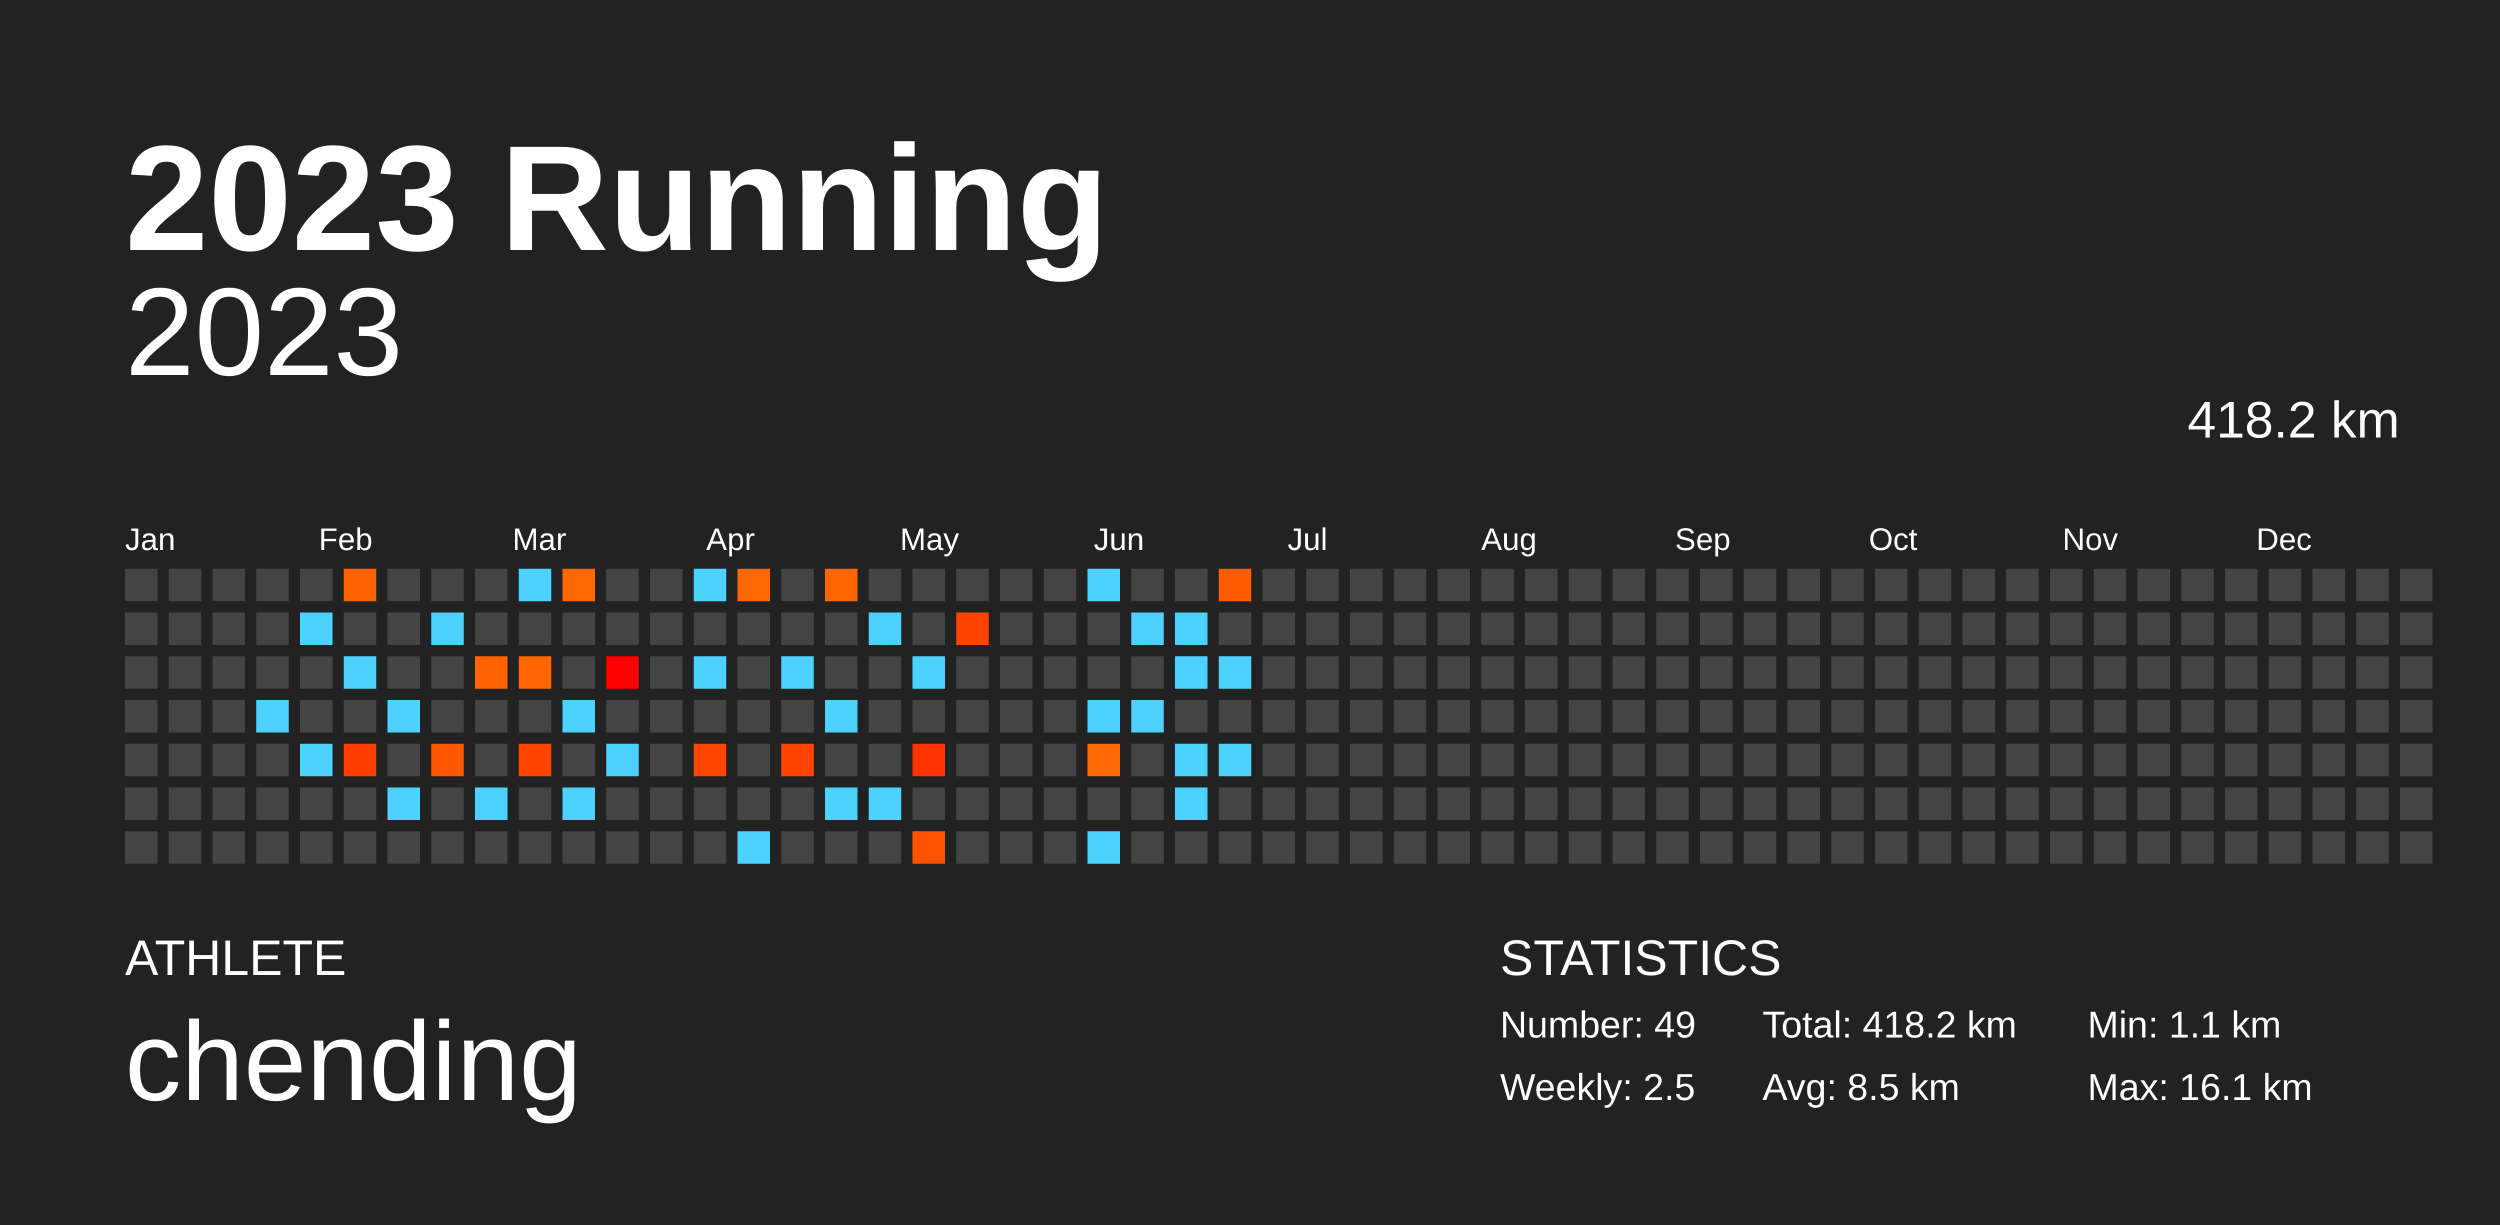
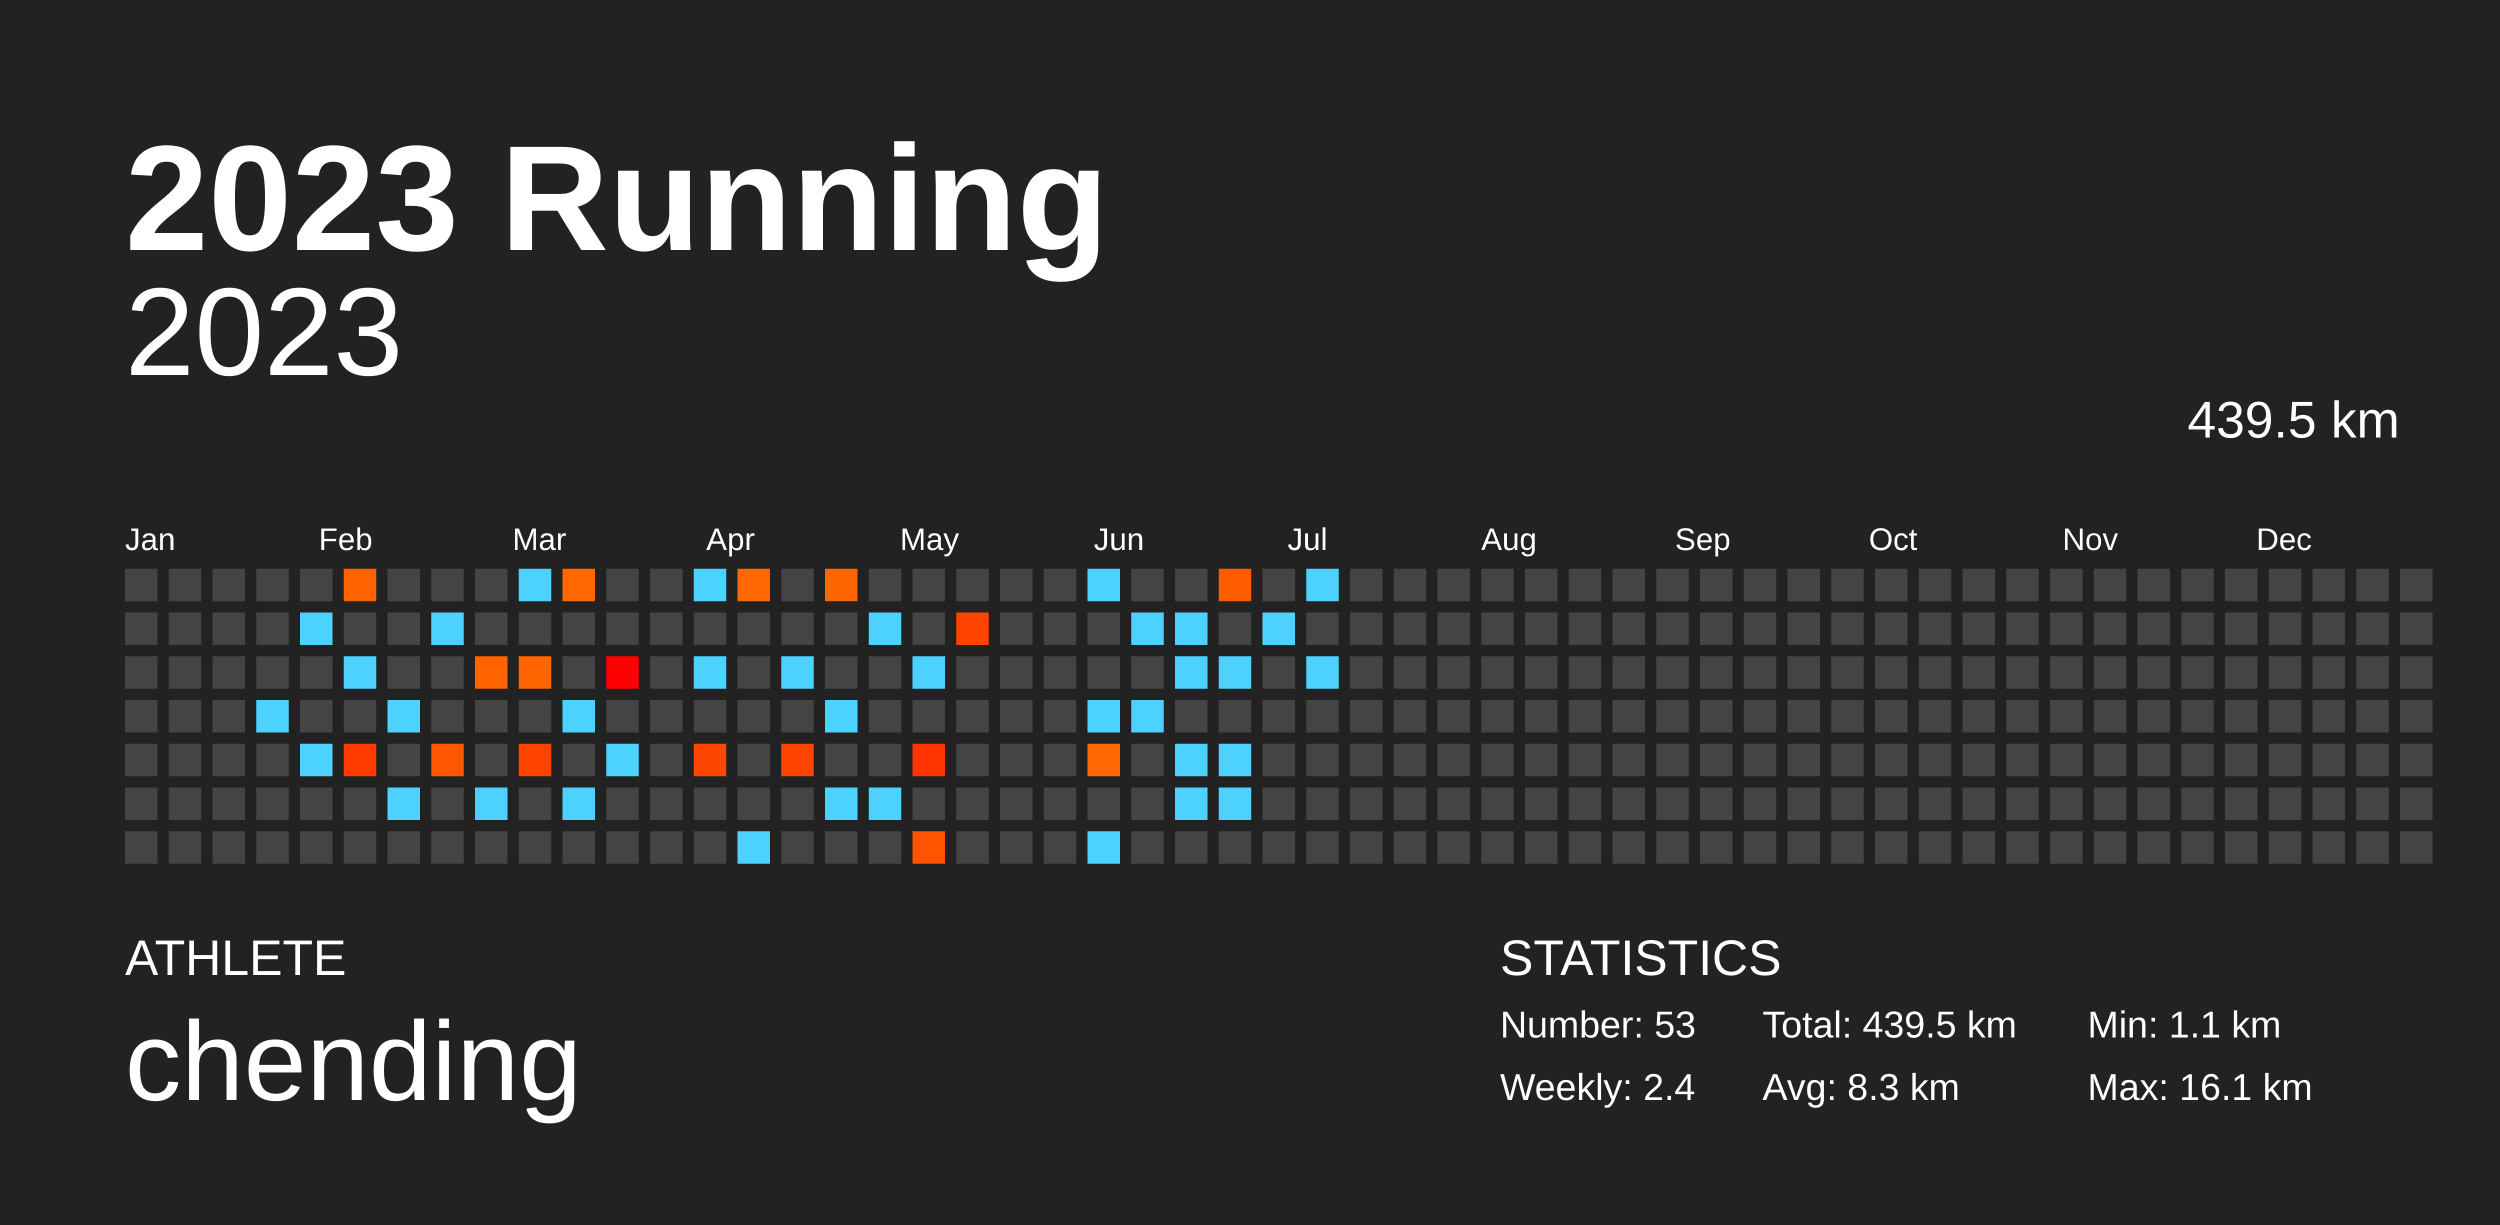
<svg xmlns="http://www.w3.org/2000/svg" baseProfile="full" height="98mm" version="1.1" viewBox="0,0,200,98" width="200mm">
  <defs />
  <rect fill="#222222" height="98" width="200" x="0" y="0" />
  <text fill="#FFFFFF" style="font-size:12px; font-family:Arial; font-weight:bold;" x="10" y="20">2023 Running</text>
  <text fill="#FFFFFF" style="font-size:4px; font-family:Arial" x="10" y="78">ATHLETE</text>
  <text fill="#FFFFFF" style="font-size:9px; font-family:Arial" x="10" y="88">chending</text>
  <text fill="#FFFFFF" style="font-size:4px; font-family:Arial" x="120" y="78">STATISTICS</text>
-   <text fill="#FFFFFF" style="font-size:3px; font-family:Arial" x="120" y="83">Number: 49</text>
-   <text fill="#FFFFFF" style="font-size:3px; font-family:Arial" x="120" y="88">Weekly: 2.5</text>
-   <text fill="#FFFFFF" style="font-size:3px; font-family:Arial" x="141" y="83">Total: 418.2 km</text>
-   <text fill="#FFFFFF" style="font-size:3px; font-family:Arial" x="141" y="88">Avg: 8.5 km</text>
+   <text fill="#FFFFFF" style="font-size:3px; font-family:Arial" x="120" y="83">Number: 53</text>
+   <text fill="#FFFFFF" style="font-size:3px; font-family:Arial" x="120" y="88">Weekly: 2.4</text>
+   <text fill="#FFFFFF" style="font-size:3px; font-family:Arial" x="141" y="83">Total: 439.5 km</text>
+   <text fill="#FFFFFF" style="font-size:3px; font-family:Arial" x="141" y="88">Avg: 8.3 km</text>
  <text fill="#FFFFFF" style="font-size:3px; font-family:Arial" x="167" y="83">Min: 1.1 km</text>
  <text fill="#FFFFFF" style="font-size:3px; font-family:Arial" x="167" y="88">Max: 16.1 km</text>
  <text alignment-baseline="hanging" fill="#FFFFFF" style="font-size:10.0px; font-family:Arial;" x="10" y="30">2023</text>
-   <text alignment-baseline="hanging" fill="#FFFFFF" style="font-size:4.125px; font-family:Arial;" x="175" y="35">418.2 km</text>
+   <text alignment-baseline="hanging" fill="#FFFFFF" style="font-size:4.125px; font-family:Arial;" x="175" y="35">439.5 km</text>
  <text fill="#FFFFFF" style="font-size:2.5px; font-family:Arial" x="10.0" y="44">Jan</text>
  <text fill="#FFFFFF" style="font-size:2.5px; font-family:Arial" x="25.5" y="44">Feb</text>
  <text fill="#FFFFFF" style="font-size:2.5px; font-family:Arial" x="41.0" y="44">Mar</text>
  <text fill="#FFFFFF" style="font-size:2.5px; font-family:Arial" x="56.5" y="44">Apr</text>
  <text fill="#FFFFFF" style="font-size:2.5px; font-family:Arial" x="72.0" y="44">May</text>
  <text fill="#FFFFFF" style="font-size:2.5px; font-family:Arial" x="87.5" y="44">Jun</text>
  <text fill="#FFFFFF" style="font-size:2.5px; font-family:Arial" x="103.0" y="44">Jul</text>
  <text fill="#FFFFFF" style="font-size:2.5px; font-family:Arial" x="118.5" y="44">Aug</text>
  <text fill="#FFFFFF" style="font-size:2.5px; font-family:Arial" x="134.0" y="44">Sep</text>
  <text fill="#FFFFFF" style="font-size:2.5px; font-family:Arial" x="149.5" y="44">Oct</text>
  <text fill="#FFFFFF" style="font-size:2.5px; font-family:Arial" x="165.0" y="44">Nov</text>
  <text fill="#FFFFFF" style="font-size:2.5px; font-family:Arial" x="180.5" y="44">Dec</text>
  <rect fill="#444444" height="2.6" width="2.6" x="10.0" y="45.5" />
  <rect fill="#444444" height="2.6" width="2.6" x="10.0" y="49.0" />
  <rect fill="#444444" height="2.6" width="2.6" x="10.0" y="52.5" />
  <rect fill="#444444" height="2.6" width="2.6" x="10.0" y="56.0" />
  <rect fill="#444444" height="2.6" width="2.6" x="10.0" y="59.5" />
  <rect fill="#444444" height="2.6" width="2.6" x="10.0" y="63.0" />
  <rect fill="#444444" height="2.6" width="2.6" x="10.0" y="66.5" />
  <rect fill="#444444" height="2.6" width="2.6" x="13.5" y="45.5" />
  <rect fill="#444444" height="2.6" width="2.6" x="13.5" y="49.0" />
  <rect fill="#444444" height="2.6" width="2.6" x="13.5" y="52.5" />
  <rect fill="#444444" height="2.6" width="2.6" x="13.5" y="56.0" />
  <rect fill="#444444" height="2.6" width="2.6" x="13.5" y="59.5" />
  <rect fill="#444444" height="2.6" width="2.6" x="13.5" y="63.0" />
  <rect fill="#444444" height="2.6" width="2.6" x="13.5" y="66.5" />
  <rect fill="#444444" height="2.6" width="2.6" x="17.0" y="45.5" />
  <rect fill="#444444" height="2.6" width="2.6" x="17.0" y="49.0" />
  <rect fill="#444444" height="2.6" width="2.6" x="17.0" y="52.5" />
  <rect fill="#444444" height="2.6" width="2.6" x="17.0" y="56.0" />
  <rect fill="#444444" height="2.6" width="2.6" x="17.0" y="59.5" />
  <rect fill="#444444" height="2.6" width="2.6" x="17.0" y="63.0" />
  <rect fill="#444444" height="2.6" width="2.6" x="17.0" y="66.5" />
  <rect fill="#444444" height="2.6" width="2.6" x="20.5" y="45.5" />
  <rect fill="#444444" height="2.6" width="2.6" x="20.5" y="49.0" />
  <rect fill="#444444" height="2.6" width="2.6" x="20.5" y="52.5" />
  <rect fill="#4dd2ff" height="2.6" width="2.6" x="20.5" y="56.0" />
  <rect fill="#444444" height="2.6" width="2.6" x="20.5" y="59.5" />
  <rect fill="#444444" height="2.6" width="2.6" x="20.5" y="63.0" />
  <rect fill="#444444" height="2.6" width="2.6" x="20.5" y="66.5" />
  <rect fill="#444444" height="2.6" width="2.6" x="24.0" y="45.5" />
  <rect fill="#4dd2ff" height="2.6" width="2.6" x="24.0" y="49.0" />
  <rect fill="#444444" height="2.6" width="2.6" x="24.0" y="52.5" />
  <rect fill="#444444" height="2.6" width="2.6" x="24.0" y="56.0" />
  <rect fill="#4dd2ff" height="2.6" width="2.6" x="24.0" y="59.5" />
  <rect fill="#444444" height="2.6" width="2.6" x="24.0" y="63.0" />
  <rect fill="#444444" height="2.6" width="2.6" x="24.0" y="66.5" />
  <rect fill="#ff6300" height="2.6" width="2.6" x="27.5" y="45.5" />
  <rect fill="#444444" height="2.6" width="2.6" x="27.5" y="49.0" />
  <rect fill="#4dd2ff" height="2.6" width="2.6" x="27.5" y="52.5" />
  <rect fill="#444444" height="2.6" width="2.6" x="27.5" y="56.0" />
  <rect fill="#ff3d00" height="2.6" width="2.6" x="27.5" y="59.5" />
  <rect fill="#444444" height="2.6" width="2.6" x="27.5" y="63.0" />
  <rect fill="#444444" height="2.6" width="2.6" x="27.5" y="66.5" />
  <rect fill="#444444" height="2.6" width="2.6" x="31.0" y="45.5" />
  <rect fill="#444444" height="2.6" width="2.6" x="31.0" y="49.0" />
  <rect fill="#444444" height="2.6" width="2.6" x="31.0" y="52.5" />
  <rect fill="#4dd2ff" height="2.6" width="2.6" x="31.0" y="56.0" />
  <rect fill="#444444" height="2.6" width="2.6" x="31.0" y="59.5" />
  <rect fill="#4dd2ff" height="2.6" width="2.6" x="31.0" y="63.0" />
  <rect fill="#444444" height="2.6" width="2.6" x="31.0" y="66.5" />
  <rect fill="#444444" height="2.6" width="2.6" x="34.5" y="45.5" />
  <rect fill="#4dd2ff" height="2.6" width="2.6" x="34.5" y="49.0" />
  <rect fill="#444444" height="2.6" width="2.6" x="34.5" y="52.5" />
  <rect fill="#444444" height="2.6" width="2.6" x="34.5" y="56.0" />
  <rect fill="#ff5600" height="2.6" width="2.6" x="34.5" y="59.5" />
  <rect fill="#444444" height="2.6" width="2.6" x="34.5" y="63.0" />
  <rect fill="#444444" height="2.6" width="2.6" x="34.5" y="66.5" />
  <rect fill="#444444" height="2.6" width="2.6" x="38.0" y="45.5" />
  <rect fill="#444444" height="2.6" width="2.6" x="38.0" y="49.0" />
  <rect fill="#ff6400" height="2.6" width="2.6" x="38.0" y="52.5" />
  <rect fill="#444444" height="2.6" width="2.6" x="38.0" y="56.0" />
  <rect fill="#444444" height="2.6" width="2.6" x="38.0" y="59.5" />
  <rect fill="#4dd2ff" height="2.6" width="2.6" x="38.0" y="63.0" />
  <rect fill="#444444" height="2.6" width="2.6" x="38.0" y="66.5" />
  <rect fill="#4dd2ff" height="2.6" width="2.6" x="41.5" y="45.5" />
  <rect fill="#444444" height="2.6" width="2.6" x="41.5" y="49.0" />
  <rect fill="#ff6500" height="2.6" width="2.6" x="41.5" y="52.5" />
  <rect fill="#444444" height="2.6" width="2.6" x="41.5" y="56.0" />
  <rect fill="#ff4400" height="2.6" width="2.6" x="41.5" y="59.5" />
  <rect fill="#444444" height="2.6" width="2.6" x="41.5" y="63.0" />
  <rect fill="#444444" height="2.6" width="2.6" x="41.5" y="66.5" />
  <rect fill="#ff6700" height="2.6" width="2.6" x="45.0" y="45.5" />
  <rect fill="#444444" height="2.6" width="2.6" x="45.0" y="49.0" />
  <rect fill="#444444" height="2.6" width="2.6" x="45.0" y="52.5" />
  <rect fill="#4dd2ff" height="2.6" width="2.6" x="45.0" y="56.0" />
  <rect fill="#444444" height="2.6" width="2.6" x="45.0" y="59.5" />
  <rect fill="#4dd2ff" height="2.6" width="2.6" x="45.0" y="63.0" />
  <rect fill="#444444" height="2.6" width="2.6" x="45.0" y="66.5" />
  <rect fill="#444444" height="2.6" width="2.6" x="48.5" y="45.5" />
  <rect fill="#444444" height="2.6" width="2.6" x="48.5" y="49.0" />
  <rect fill="#ff0000" height="2.6" width="2.6" x="48.5" y="52.5" />
  <rect fill="#444444" height="2.6" width="2.6" x="48.5" y="56.0" />
  <rect fill="#4dd2ff" height="2.6" width="2.6" x="48.5" y="59.5" />
  <rect fill="#444444" height="2.6" width="2.6" x="48.5" y="63.0" />
  <rect fill="#444444" height="2.6" width="2.6" x="48.5" y="66.5" />
  <rect fill="#444444" height="2.6" width="2.6" x="52.0" y="45.5" />
  <rect fill="#444444" height="2.6" width="2.6" x="52.0" y="49.0" />
  <rect fill="#444444" height="2.6" width="2.6" x="52.0" y="52.5" />
  <rect fill="#444444" height="2.6" width="2.6" x="52.0" y="56.0" />
  <rect fill="#444444" height="2.6" width="2.6" x="52.0" y="59.5" />
  <rect fill="#444444" height="2.6" width="2.6" x="52.0" y="63.0" />
  <rect fill="#444444" height="2.6" width="2.6" x="52.0" y="66.5" />
  <rect fill="#4dd2ff" height="2.6" width="2.6" x="55.5" y="45.5" />
  <rect fill="#444444" height="2.6" width="2.6" x="55.5" y="49.0" />
  <rect fill="#4dd2ff" height="2.6" width="2.6" x="55.5" y="52.5" />
  <rect fill="#444444" height="2.6" width="2.6" x="55.5" y="56.0" />
  <rect fill="#ff4600" height="2.6" width="2.6" x="55.5" y="59.5" />
  <rect fill="#444444" height="2.6" width="2.6" x="55.5" y="63.0" />
  <rect fill="#444444" height="2.6" width="2.6" x="55.5" y="66.5" />
  <rect fill="#ff6700" height="2.6" width="2.6" x="59.0" y="45.5" />
  <rect fill="#444444" height="2.6" width="2.6" x="59.0" y="49.0" />
  <rect fill="#444444" height="2.6" width="2.6" x="59.0" y="52.5" />
  <rect fill="#444444" height="2.6" width="2.6" x="59.0" y="56.0" />
  <rect fill="#444444" height="2.6" width="2.6" x="59.0" y="59.5" />
  <rect fill="#444444" height="2.6" width="2.6" x="59.0" y="63.0" />
  <rect fill="#4dd2ff" height="2.6" width="2.6" x="59.0" y="66.5" />
  <rect fill="#444444" height="2.6" width="2.6" x="62.5" y="45.5" />
  <rect fill="#444444" height="2.6" width="2.6" x="62.5" y="49.0" />
  <rect fill="#4dd2ff" height="2.6" width="2.6" x="62.5" y="52.5" />
  <rect fill="#444444" height="2.6" width="2.6" x="62.5" y="56.0" />
  <rect fill="#ff4500" height="2.6" width="2.6" x="62.5" y="59.5" />
  <rect fill="#444444" height="2.6" width="2.6" x="62.5" y="63.0" />
  <rect fill="#444444" height="2.6" width="2.6" x="62.5" y="66.5" />
  <rect fill="#ff6600" height="2.6" width="2.6" x="66.0" y="45.5" />
  <rect fill="#444444" height="2.6" width="2.6" x="66.0" y="49.0" />
  <rect fill="#444444" height="2.6" width="2.6" x="66.0" y="52.5" />
  <rect fill="#4dd2ff" height="2.6" width="2.6" x="66.0" y="56.0" />
  <rect fill="#444444" height="2.6" width="2.6" x="66.0" y="59.5" />
  <rect fill="#4dd2ff" height="2.6" width="2.6" x="66.0" y="63.0" />
  <rect fill="#444444" height="2.6" width="2.6" x="66.0" y="66.5" />
  <rect fill="#444444" height="2.6" width="2.6" x="69.5" y="45.5" />
  <rect fill="#4dd2ff" height="2.6" width="2.6" x="69.5" y="49.0" />
  <rect fill="#444444" height="2.6" width="2.6" x="69.5" y="52.5" />
  <rect fill="#444444" height="2.6" width="2.6" x="69.5" y="56.0" />
  <rect fill="#444444" height="2.6" width="2.6" x="69.5" y="59.5" />
  <rect fill="#4dd2ff" height="2.6" width="2.6" x="69.5" y="63.0" />
  <rect fill="#444444" height="2.6" width="2.6" x="69.5" y="66.5" />
  <rect fill="#444444" height="2.6" width="2.6" x="73.0" y="45.5" />
  <rect fill="#444444" height="2.6" width="2.6" x="73.0" y="49.0" />
  <rect fill="#4dd2ff" height="2.6" width="2.6" x="73.0" y="52.5" />
  <rect fill="#444444" height="2.6" width="2.6" x="73.0" y="56.0" />
  <rect fill="#ff3400" height="2.6" width="2.6" x="73.0" y="59.5" />
  <rect fill="#444444" height="2.6" width="2.6" x="73.0" y="63.0" />
  <rect fill="#ff5300" height="2.6" width="2.6" x="73.0" y="66.5" />
  <rect fill="#444444" height="2.6" width="2.6" x="76.5" y="45.5" />
  <rect fill="#ff4400" height="2.6" width="2.6" x="76.5" y="49.0" />
  <rect fill="#444444" height="2.6" width="2.6" x="76.5" y="52.5" />
  <rect fill="#444444" height="2.6" width="2.6" x="76.5" y="56.0" />
  <rect fill="#444444" height="2.6" width="2.6" x="76.5" y="59.5" />
  <rect fill="#444444" height="2.6" width="2.6" x="76.5" y="63.0" />
  <rect fill="#444444" height="2.6" width="2.6" x="76.5" y="66.5" />
  <rect fill="#444444" height="2.6" width="2.6" x="80.0" y="45.5" />
  <rect fill="#444444" height="2.6" width="2.6" x="80.0" y="49.0" />
  <rect fill="#444444" height="2.6" width="2.6" x="80.0" y="52.5" />
  <rect fill="#444444" height="2.6" width="2.6" x="80.0" y="56.0" />
  <rect fill="#444444" height="2.6" width="2.6" x="80.0" y="59.5" />
  <rect fill="#444444" height="2.6" width="2.6" x="80.0" y="63.0" />
  <rect fill="#444444" height="2.6" width="2.6" x="80.0" y="66.5" />
  <rect fill="#444444" height="2.6" width="2.6" x="83.5" y="45.5" />
  <rect fill="#444444" height="2.6" width="2.6" x="83.5" y="49.0" />
  <rect fill="#444444" height="2.6" width="2.6" x="83.5" y="52.5" />
  <rect fill="#444444" height="2.6" width="2.6" x="83.5" y="56.0" />
  <rect fill="#444444" height="2.6" width="2.6" x="83.5" y="59.5" />
  <rect fill="#444444" height="2.6" width="2.6" x="83.5" y="63.0" />
  <rect fill="#444444" height="2.6" width="2.6" x="83.5" y="66.5" />
  <rect fill="#4dd2ff" height="2.6" width="2.6" x="87.0" y="45.5" />
  <rect fill="#444444" height="2.6" width="2.6" x="87.0" y="49.0" />
  <rect fill="#444444" height="2.6" width="2.6" x="87.0" y="52.5" />
  <rect fill="#4dd2ff" height="2.6" width="2.6" x="87.0" y="56.0" />
  <rect fill="#ff6700" height="2.6" width="2.6" x="87.0" y="59.5" />
  <rect fill="#444444" height="2.6" width="2.6" x="87.0" y="63.0" />
  <rect fill="#4dd2ff" height="2.6" width="2.6" x="87.0" y="66.5" />
  <rect fill="#444444" height="2.6" width="2.6" x="90.5" y="45.5" />
  <rect fill="#4dd2ff" height="2.6" width="2.6" x="90.5" y="49.0" />
  <rect fill="#444444" height="2.6" width="2.6" x="90.5" y="52.5" />
  <rect fill="#4dd2ff" height="2.6" width="2.6" x="90.5" y="56.0" />
  <rect fill="#444444" height="2.6" width="2.6" x="90.5" y="59.5" />
  <rect fill="#444444" height="2.6" width="2.6" x="90.5" y="63.0" />
  <rect fill="#444444" height="2.6" width="2.6" x="90.5" y="66.5" />
  <rect fill="#444444" height="2.6" width="2.6" x="94.0" y="45.5" />
  <rect fill="#4dd2ff" height="2.6" width="2.6" x="94.0" y="49.0" />
  <rect fill="#4dd2ff" height="2.6" width="2.6" x="94.0" y="52.5" />
  <rect fill="#444444" height="2.6" width="2.6" x="94.0" y="56.0" />
  <rect fill="#4dd2ff" height="2.6" width="2.6" x="94.0" y="59.5" />
  <rect fill="#4dd2ff" height="2.6" width="2.6" x="94.0" y="63.0" />
  <rect fill="#444444" height="2.6" width="2.6" x="94.0" y="66.5" />
  <rect fill="#ff5c00" height="2.6" width="2.6" x="97.5" y="45.5" />
  <rect fill="#444444" height="2.6" width="2.6" x="97.5" y="49.0" />
  <rect fill="#4dd2ff" height="2.6" width="2.6" x="97.5" y="52.5" />
  <rect fill="#444444" height="2.6" width="2.6" x="97.5" y="56.0" />
  <rect fill="#4dd2ff" height="2.6" width="2.6" x="97.5" y="59.5" />
-   <rect fill="#444444" height="2.6" width="2.6" x="97.5" y="63.0" />
+   <rect fill="#4dd2ff" height="2.6" width="2.6" x="97.5" y="63.0" />
  <rect fill="#444444" height="2.6" width="2.6" x="97.5" y="66.5" />
  <rect fill="#444444" height="2.6" width="2.6" x="101.0" y="45.5" />
-   <rect fill="#444444" height="2.6" width="2.6" x="101.0" y="49.0" />
+   <rect fill="#4dd2ff" height="2.6" width="2.6" x="101.0" y="49.0" />
  <rect fill="#444444" height="2.6" width="2.6" x="101.0" y="52.5" />
  <rect fill="#444444" height="2.6" width="2.6" x="101.0" y="56.0" />
  <rect fill="#444444" height="2.6" width="2.6" x="101.0" y="59.5" />
  <rect fill="#444444" height="2.6" width="2.6" x="101.0" y="63.0" />
  <rect fill="#444444" height="2.6" width="2.6" x="101.0" y="66.5" />
-   <rect fill="#444444" height="2.6" width="2.6" x="104.5" y="45.5" />
+   <rect fill="#4dd2ff" height="2.6" width="2.6" x="104.5" y="45.5" />
  <rect fill="#444444" height="2.6" width="2.6" x="104.5" y="49.0" />
-   <rect fill="#444444" height="2.6" width="2.6" x="104.5" y="52.5" />
+   <rect fill="#4dd2ff" height="2.6" width="2.6" x="104.5" y="52.5" />
  <rect fill="#444444" height="2.6" width="2.6" x="104.5" y="56.0" />
  <rect fill="#444444" height="2.6" width="2.6" x="104.5" y="59.5" />
  <rect fill="#444444" height="2.6" width="2.6" x="104.5" y="63.0" />
  <rect fill="#444444" height="2.6" width="2.6" x="104.5" y="66.5" />
  <rect fill="#444444" height="2.6" width="2.6" x="108.0" y="45.5" />
  <rect fill="#444444" height="2.6" width="2.6" x="108.0" y="49.0" />
  <rect fill="#444444" height="2.6" width="2.6" x="108.0" y="52.5" />
  <rect fill="#444444" height="2.6" width="2.6" x="108.0" y="56.0" />
  <rect fill="#444444" height="2.6" width="2.6" x="108.0" y="59.5" />
  <rect fill="#444444" height="2.6" width="2.6" x="108.0" y="63.0" />
  <rect fill="#444444" height="2.6" width="2.6" x="108.0" y="66.5" />
  <rect fill="#444444" height="2.6" width="2.6" x="111.5" y="45.5" />
  <rect fill="#444444" height="2.6" width="2.6" x="111.5" y="49.0" />
  <rect fill="#444444" height="2.6" width="2.6" x="111.5" y="52.5" />
  <rect fill="#444444" height="2.6" width="2.6" x="111.5" y="56.0" />
  <rect fill="#444444" height="2.6" width="2.6" x="111.5" y="59.5" />
  <rect fill="#444444" height="2.6" width="2.6" x="111.5" y="63.0" />
  <rect fill="#444444" height="2.6" width="2.6" x="111.5" y="66.5" />
  <rect fill="#444444" height="2.6" width="2.6" x="115.0" y="45.5" />
  <rect fill="#444444" height="2.6" width="2.6" x="115.0" y="49.0" />
  <rect fill="#444444" height="2.6" width="2.6" x="115.0" y="52.5" />
  <rect fill="#444444" height="2.6" width="2.6" x="115.0" y="56.0" />
  <rect fill="#444444" height="2.6" width="2.6" x="115.0" y="59.5" />
  <rect fill="#444444" height="2.6" width="2.6" x="115.0" y="63.0" />
  <rect fill="#444444" height="2.6" width="2.6" x="115.0" y="66.5" />
  <rect fill="#444444" height="2.6" width="2.6" x="118.5" y="45.5" />
  <rect fill="#444444" height="2.6" width="2.6" x="118.5" y="49.0" />
  <rect fill="#444444" height="2.6" width="2.6" x="118.5" y="52.5" />
  <rect fill="#444444" height="2.6" width="2.6" x="118.5" y="56.0" />
  <rect fill="#444444" height="2.6" width="2.6" x="118.5" y="59.5" />
  <rect fill="#444444" height="2.6" width="2.6" x="118.5" y="63.0" />
  <rect fill="#444444" height="2.6" width="2.6" x="118.5" y="66.5" />
  <rect fill="#444444" height="2.6" width="2.6" x="122.0" y="45.5" />
  <rect fill="#444444" height="2.6" width="2.6" x="122.0" y="49.0" />
  <rect fill="#444444" height="2.6" width="2.6" x="122.0" y="52.5" />
  <rect fill="#444444" height="2.6" width="2.6" x="122.0" y="56.0" />
  <rect fill="#444444" height="2.6" width="2.6" x="122.0" y="59.5" />
  <rect fill="#444444" height="2.6" width="2.6" x="122.0" y="63.0" />
  <rect fill="#444444" height="2.6" width="2.6" x="122.0" y="66.5" />
  <rect fill="#444444" height="2.6" width="2.6" x="125.5" y="45.5" />
  <rect fill="#444444" height="2.6" width="2.6" x="125.5" y="49.0" />
  <rect fill="#444444" height="2.6" width="2.6" x="125.5" y="52.5" />
  <rect fill="#444444" height="2.6" width="2.6" x="125.5" y="56.0" />
  <rect fill="#444444" height="2.6" width="2.6" x="125.5" y="59.5" />
  <rect fill="#444444" height="2.6" width="2.6" x="125.5" y="63.0" />
  <rect fill="#444444" height="2.6" width="2.6" x="125.5" y="66.5" />
  <rect fill="#444444" height="2.6" width="2.6" x="129.0" y="45.5" />
  <rect fill="#444444" height="2.6" width="2.6" x="129.0" y="49.0" />
  <rect fill="#444444" height="2.6" width="2.6" x="129.0" y="52.5" />
  <rect fill="#444444" height="2.6" width="2.6" x="129.0" y="56.0" />
  <rect fill="#444444" height="2.6" width="2.6" x="129.0" y="59.5" />
  <rect fill="#444444" height="2.6" width="2.6" x="129.0" y="63.0" />
  <rect fill="#444444" height="2.6" width="2.6" x="129.0" y="66.5" />
  <rect fill="#444444" height="2.6" width="2.6" x="132.5" y="45.5" />
  <rect fill="#444444" height="2.6" width="2.6" x="132.5" y="49.0" />
  <rect fill="#444444" height="2.6" width="2.6" x="132.5" y="52.5" />
  <rect fill="#444444" height="2.6" width="2.6" x="132.5" y="56.0" />
  <rect fill="#444444" height="2.6" width="2.6" x="132.5" y="59.5" />
  <rect fill="#444444" height="2.6" width="2.6" x="132.5" y="63.0" />
  <rect fill="#444444" height="2.6" width="2.6" x="132.5" y="66.5" />
  <rect fill="#444444" height="2.6" width="2.6" x="136.0" y="45.5" />
  <rect fill="#444444" height="2.6" width="2.6" x="136.0" y="49.0" />
  <rect fill="#444444" height="2.6" width="2.6" x="136.0" y="52.5" />
  <rect fill="#444444" height="2.6" width="2.6" x="136.0" y="56.0" />
  <rect fill="#444444" height="2.6" width="2.6" x="136.0" y="59.5" />
  <rect fill="#444444" height="2.6" width="2.6" x="136.0" y="63.0" />
  <rect fill="#444444" height="2.6" width="2.6" x="136.0" y="66.5" />
  <rect fill="#444444" height="2.6" width="2.6" x="139.5" y="45.5" />
  <rect fill="#444444" height="2.6" width="2.6" x="139.5" y="49.0" />
  <rect fill="#444444" height="2.6" width="2.6" x="139.5" y="52.5" />
  <rect fill="#444444" height="2.6" width="2.6" x="139.5" y="56.0" />
  <rect fill="#444444" height="2.6" width="2.6" x="139.5" y="59.5" />
  <rect fill="#444444" height="2.6" width="2.6" x="139.5" y="63.0" />
  <rect fill="#444444" height="2.6" width="2.6" x="139.5" y="66.5" />
  <rect fill="#444444" height="2.6" width="2.6" x="143.0" y="45.5" />
  <rect fill="#444444" height="2.6" width="2.6" x="143.0" y="49.0" />
  <rect fill="#444444" height="2.6" width="2.6" x="143.0" y="52.5" />
  <rect fill="#444444" height="2.6" width="2.6" x="143.0" y="56.0" />
  <rect fill="#444444" height="2.6" width="2.6" x="143.0" y="59.5" />
  <rect fill="#444444" height="2.6" width="2.6" x="143.0" y="63.0" />
  <rect fill="#444444" height="2.6" width="2.6" x="143.0" y="66.5" />
  <rect fill="#444444" height="2.6" width="2.6" x="146.5" y="45.5" />
  <rect fill="#444444" height="2.6" width="2.6" x="146.5" y="49.0" />
  <rect fill="#444444" height="2.6" width="2.6" x="146.5" y="52.5" />
  <rect fill="#444444" height="2.6" width="2.6" x="146.5" y="56.0" />
  <rect fill="#444444" height="2.6" width="2.6" x="146.5" y="59.5" />
  <rect fill="#444444" height="2.6" width="2.6" x="146.5" y="63.0" />
  <rect fill="#444444" height="2.6" width="2.6" x="146.5" y="66.5" />
  <rect fill="#444444" height="2.6" width="2.6" x="150.0" y="45.5" />
  <rect fill="#444444" height="2.6" width="2.6" x="150.0" y="49.0" />
  <rect fill="#444444" height="2.6" width="2.6" x="150.0" y="52.5" />
  <rect fill="#444444" height="2.6" width="2.6" x="150.0" y="56.0" />
  <rect fill="#444444" height="2.6" width="2.6" x="150.0" y="59.5" />
  <rect fill="#444444" height="2.6" width="2.6" x="150.0" y="63.0" />
  <rect fill="#444444" height="2.6" width="2.6" x="150.0" y="66.5" />
  <rect fill="#444444" height="2.6" width="2.6" x="153.5" y="45.5" />
  <rect fill="#444444" height="2.6" width="2.6" x="153.5" y="49.0" />
  <rect fill="#444444" height="2.6" width="2.6" x="153.5" y="52.5" />
  <rect fill="#444444" height="2.6" width="2.6" x="153.5" y="56.0" />
  <rect fill="#444444" height="2.6" width="2.6" x="153.5" y="59.5" />
  <rect fill="#444444" height="2.6" width="2.6" x="153.5" y="63.0" />
  <rect fill="#444444" height="2.6" width="2.6" x="153.5" y="66.5" />
  <rect fill="#444444" height="2.6" width="2.6" x="157.0" y="45.5" />
  <rect fill="#444444" height="2.6" width="2.6" x="157.0" y="49.0" />
  <rect fill="#444444" height="2.6" width="2.6" x="157.0" y="52.5" />
  <rect fill="#444444" height="2.6" width="2.6" x="157.0" y="56.0" />
  <rect fill="#444444" height="2.6" width="2.6" x="157.0" y="59.5" />
  <rect fill="#444444" height="2.6" width="2.6" x="157.0" y="63.0" />
  <rect fill="#444444" height="2.6" width="2.6" x="157.0" y="66.5" />
  <rect fill="#444444" height="2.6" width="2.6" x="160.5" y="45.5" />
  <rect fill="#444444" height="2.6" width="2.6" x="160.5" y="49.0" />
  <rect fill="#444444" height="2.6" width="2.6" x="160.5" y="52.5" />
  <rect fill="#444444" height="2.6" width="2.6" x="160.5" y="56.0" />
  <rect fill="#444444" height="2.6" width="2.6" x="160.5" y="59.5" />
  <rect fill="#444444" height="2.6" width="2.6" x="160.5" y="63.0" />
  <rect fill="#444444" height="2.6" width="2.6" x="160.5" y="66.5" />
  <rect fill="#444444" height="2.6" width="2.6" x="164.0" y="45.5" />
  <rect fill="#444444" height="2.6" width="2.6" x="164.0" y="49.0" />
  <rect fill="#444444" height="2.6" width="2.6" x="164.0" y="52.5" />
  <rect fill="#444444" height="2.6" width="2.6" x="164.0" y="56.0" />
  <rect fill="#444444" height="2.6" width="2.6" x="164.0" y="59.5" />
  <rect fill="#444444" height="2.6" width="2.6" x="164.0" y="63.0" />
  <rect fill="#444444" height="2.6" width="2.6" x="164.0" y="66.5" />
  <rect fill="#444444" height="2.6" width="2.6" x="167.5" y="45.5" />
  <rect fill="#444444" height="2.6" width="2.6" x="167.5" y="49.0" />
  <rect fill="#444444" height="2.6" width="2.6" x="167.5" y="52.5" />
  <rect fill="#444444" height="2.6" width="2.6" x="167.5" y="56.0" />
  <rect fill="#444444" height="2.6" width="2.6" x="167.5" y="59.5" />
  <rect fill="#444444" height="2.6" width="2.6" x="167.5" y="63.0" />
  <rect fill="#444444" height="2.6" width="2.6" x="167.5" y="66.5" />
  <rect fill="#444444" height="2.6" width="2.6" x="171.0" y="45.5" />
  <rect fill="#444444" height="2.6" width="2.6" x="171.0" y="49.0" />
  <rect fill="#444444" height="2.6" width="2.6" x="171.0" y="52.5" />
  <rect fill="#444444" height="2.6" width="2.6" x="171.0" y="56.0" />
  <rect fill="#444444" height="2.6" width="2.6" x="171.0" y="59.5" />
  <rect fill="#444444" height="2.6" width="2.6" x="171.0" y="63.0" />
  <rect fill="#444444" height="2.6" width="2.6" x="171.0" y="66.5" />
  <rect fill="#444444" height="2.6" width="2.6" x="174.5" y="45.5" />
  <rect fill="#444444" height="2.6" width="2.6" x="174.5" y="49.0" />
  <rect fill="#444444" height="2.6" width="2.6" x="174.5" y="52.5" />
  <rect fill="#444444" height="2.6" width="2.6" x="174.5" y="56.0" />
  <rect fill="#444444" height="2.6" width="2.6" x="174.5" y="59.5" />
  <rect fill="#444444" height="2.6" width="2.6" x="174.5" y="63.0" />
  <rect fill="#444444" height="2.6" width="2.6" x="174.5" y="66.5" />
  <rect fill="#444444" height="2.6" width="2.6" x="178.0" y="45.5" />
  <rect fill="#444444" height="2.6" width="2.6" x="178.0" y="49.0" />
  <rect fill="#444444" height="2.6" width="2.6" x="178.0" y="52.5" />
  <rect fill="#444444" height="2.6" width="2.6" x="178.0" y="56.0" />
  <rect fill="#444444" height="2.6" width="2.6" x="178.0" y="59.5" />
  <rect fill="#444444" height="2.6" width="2.6" x="178.0" y="63.0" />
  <rect fill="#444444" height="2.6" width="2.6" x="178.0" y="66.5" />
  <rect fill="#444444" height="2.6" width="2.6" x="181.5" y="45.5" />
  <rect fill="#444444" height="2.6" width="2.6" x="181.5" y="49.0" />
  <rect fill="#444444" height="2.6" width="2.6" x="181.5" y="52.5" />
  <rect fill="#444444" height="2.6" width="2.6" x="181.5" y="56.0" />
  <rect fill="#444444" height="2.6" width="2.6" x="181.5" y="59.5" />
  <rect fill="#444444" height="2.6" width="2.6" x="181.5" y="63.0" />
  <rect fill="#444444" height="2.6" width="2.6" x="181.5" y="66.5" />
  <rect fill="#444444" height="2.6" width="2.6" x="185.0" y="45.5" />
  <rect fill="#444444" height="2.6" width="2.6" x="185.0" y="49.0" />
  <rect fill="#444444" height="2.6" width="2.6" x="185.0" y="52.5" />
  <rect fill="#444444" height="2.6" width="2.6" x="185.0" y="56.0" />
  <rect fill="#444444" height="2.6" width="2.6" x="185.0" y="59.5" />
  <rect fill="#444444" height="2.6" width="2.6" x="185.0" y="63.0" />
  <rect fill="#444444" height="2.6" width="2.6" x="185.0" y="66.5" />
  <rect fill="#444444" height="2.6" width="2.6" x="188.5" y="45.5" />
  <rect fill="#444444" height="2.6" width="2.6" x="188.5" y="49.0" />
  <rect fill="#444444" height="2.6" width="2.6" x="188.5" y="52.5" />
  <rect fill="#444444" height="2.6" width="2.6" x="188.5" y="56.0" />
  <rect fill="#444444" height="2.6" width="2.6" x="188.5" y="59.5" />
  <rect fill="#444444" height="2.6" width="2.6" x="188.5" y="63.0" />
  <rect fill="#444444" height="2.6" width="2.6" x="188.5" y="66.5" />
  <rect fill="#444444" height="2.6" width="2.6" x="192.0" y="45.5" />
  <rect fill="#444444" height="2.6" width="2.6" x="192.0" y="49.0" />
  <rect fill="#444444" height="2.6" width="2.6" x="192.0" y="52.5" />
  <rect fill="#444444" height="2.6" width="2.6" x="192.0" y="56.0" />
  <rect fill="#444444" height="2.6" width="2.6" x="192.0" y="59.5" />
  <rect fill="#444444" height="2.6" width="2.6" x="192.0" y="63.0" />
  <rect fill="#444444" height="2.6" width="2.6" x="192.0" y="66.5" />
</svg>
